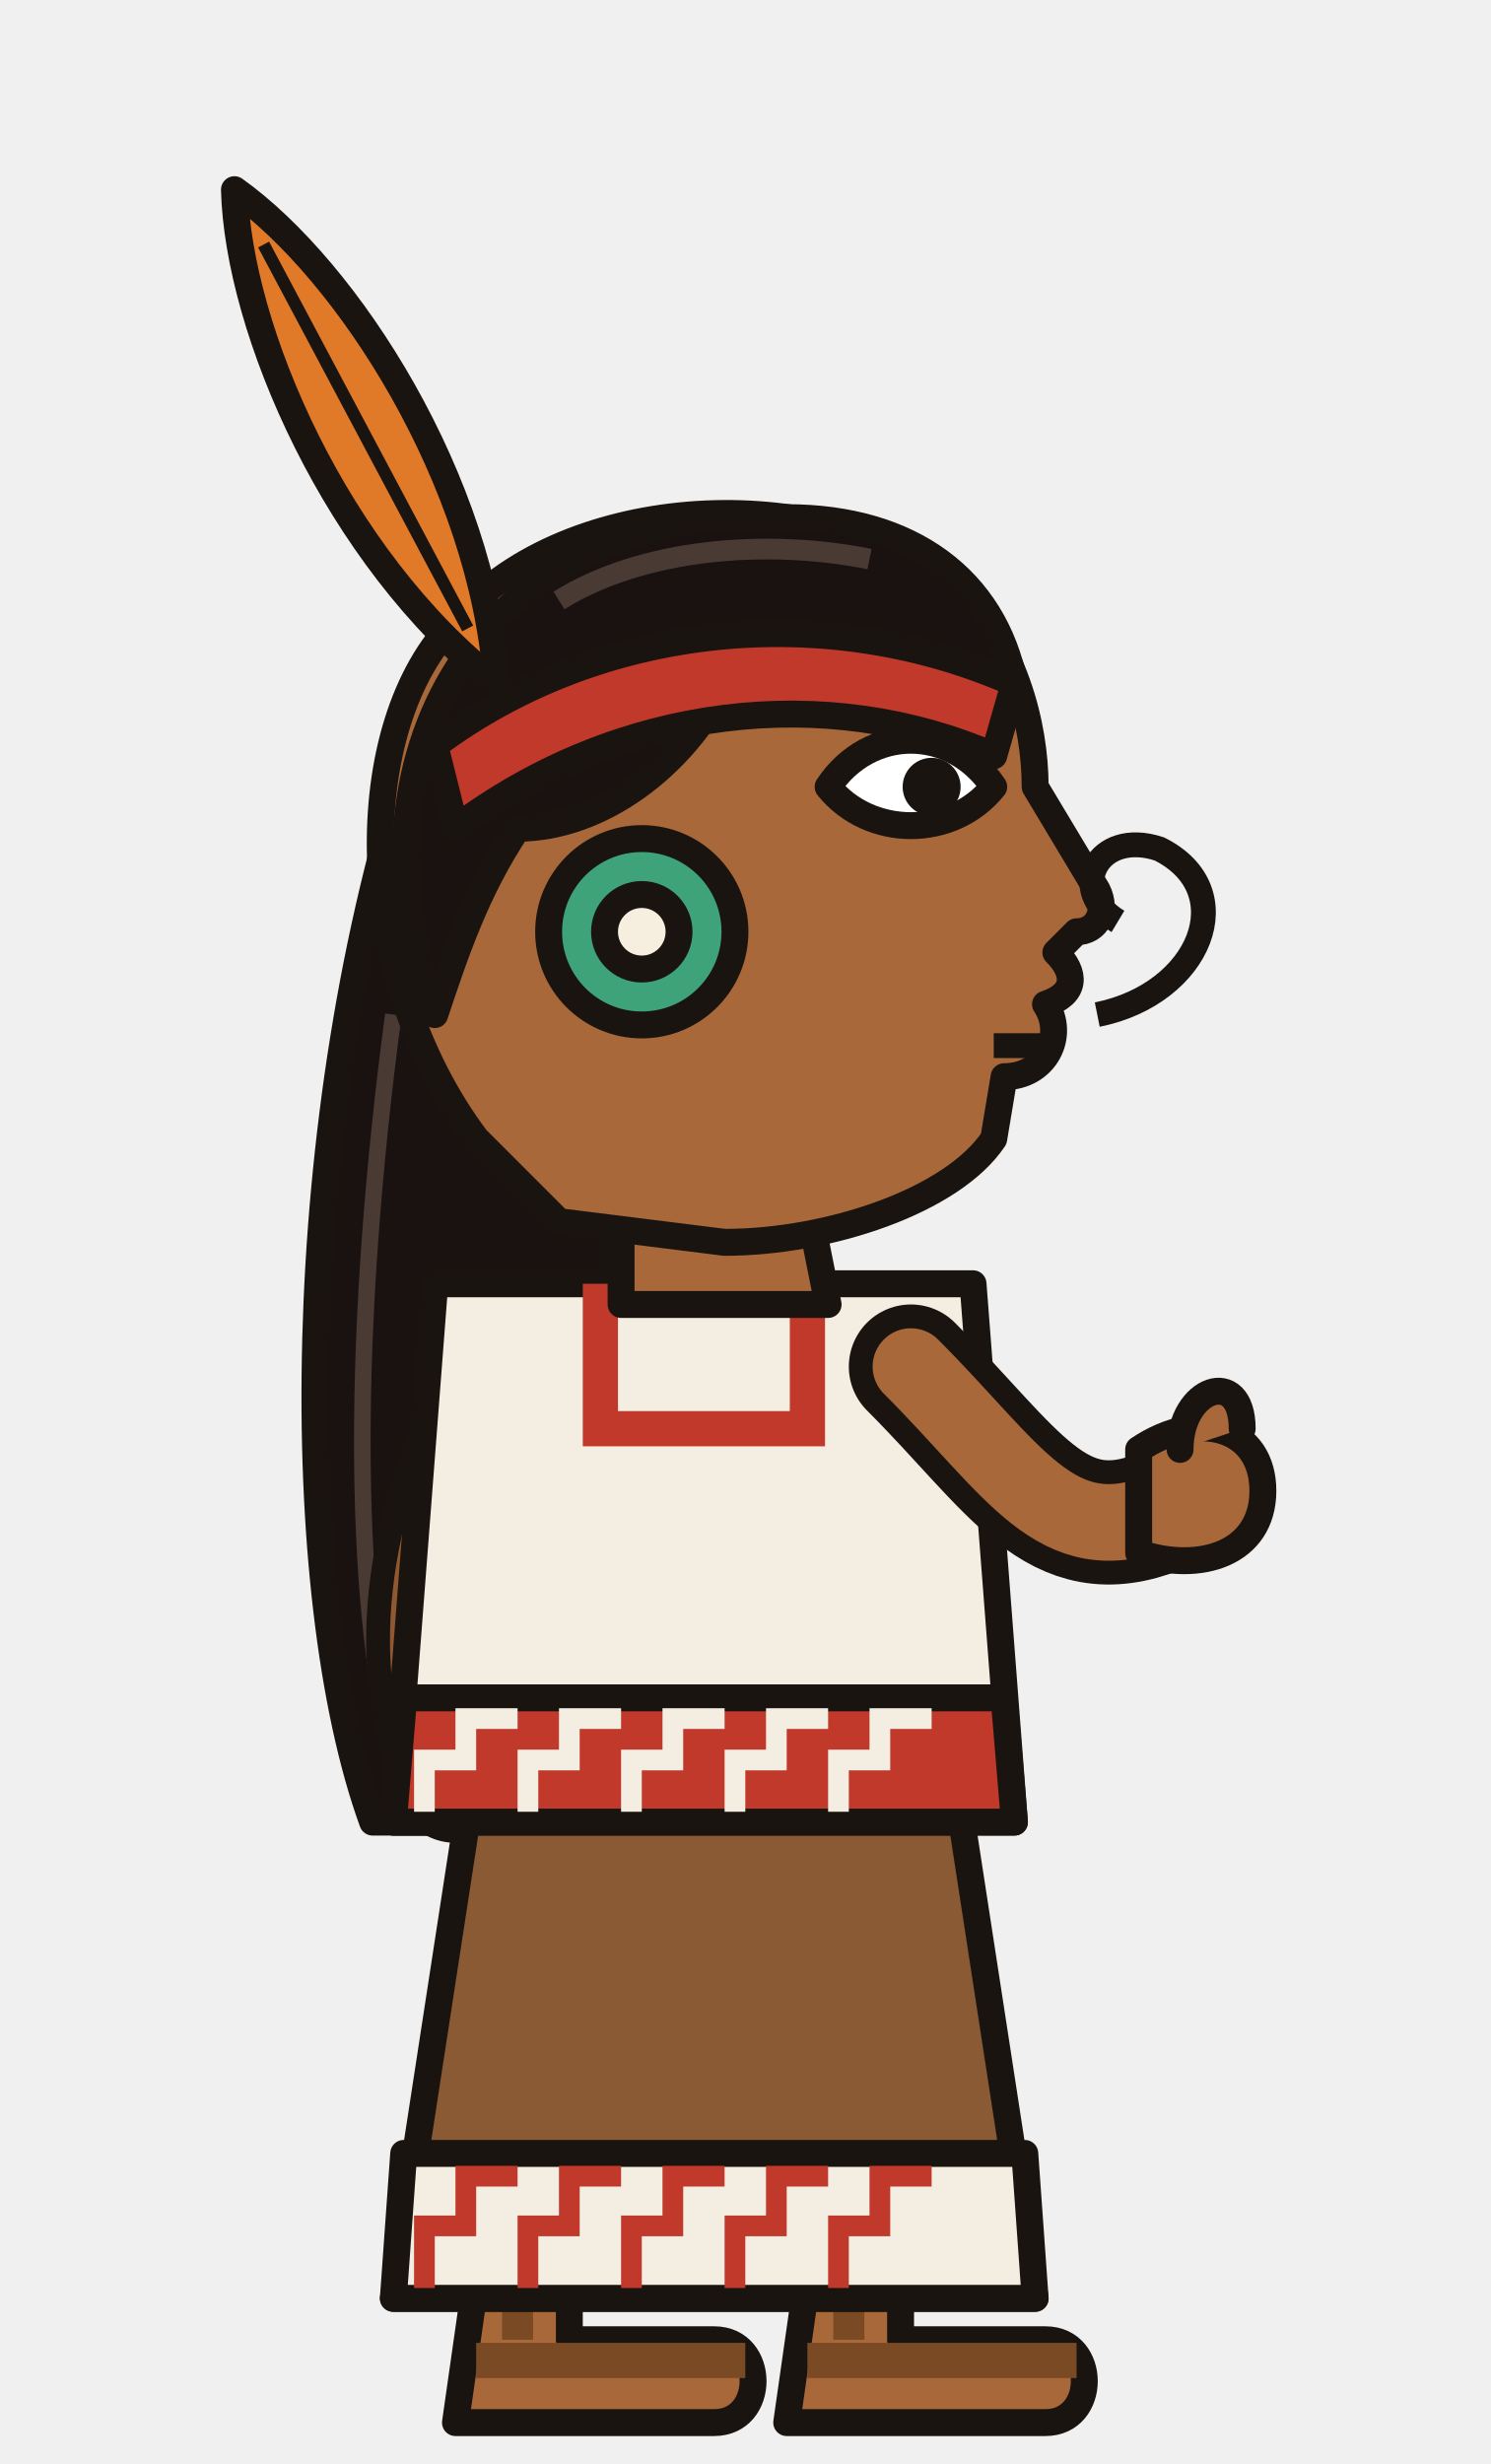
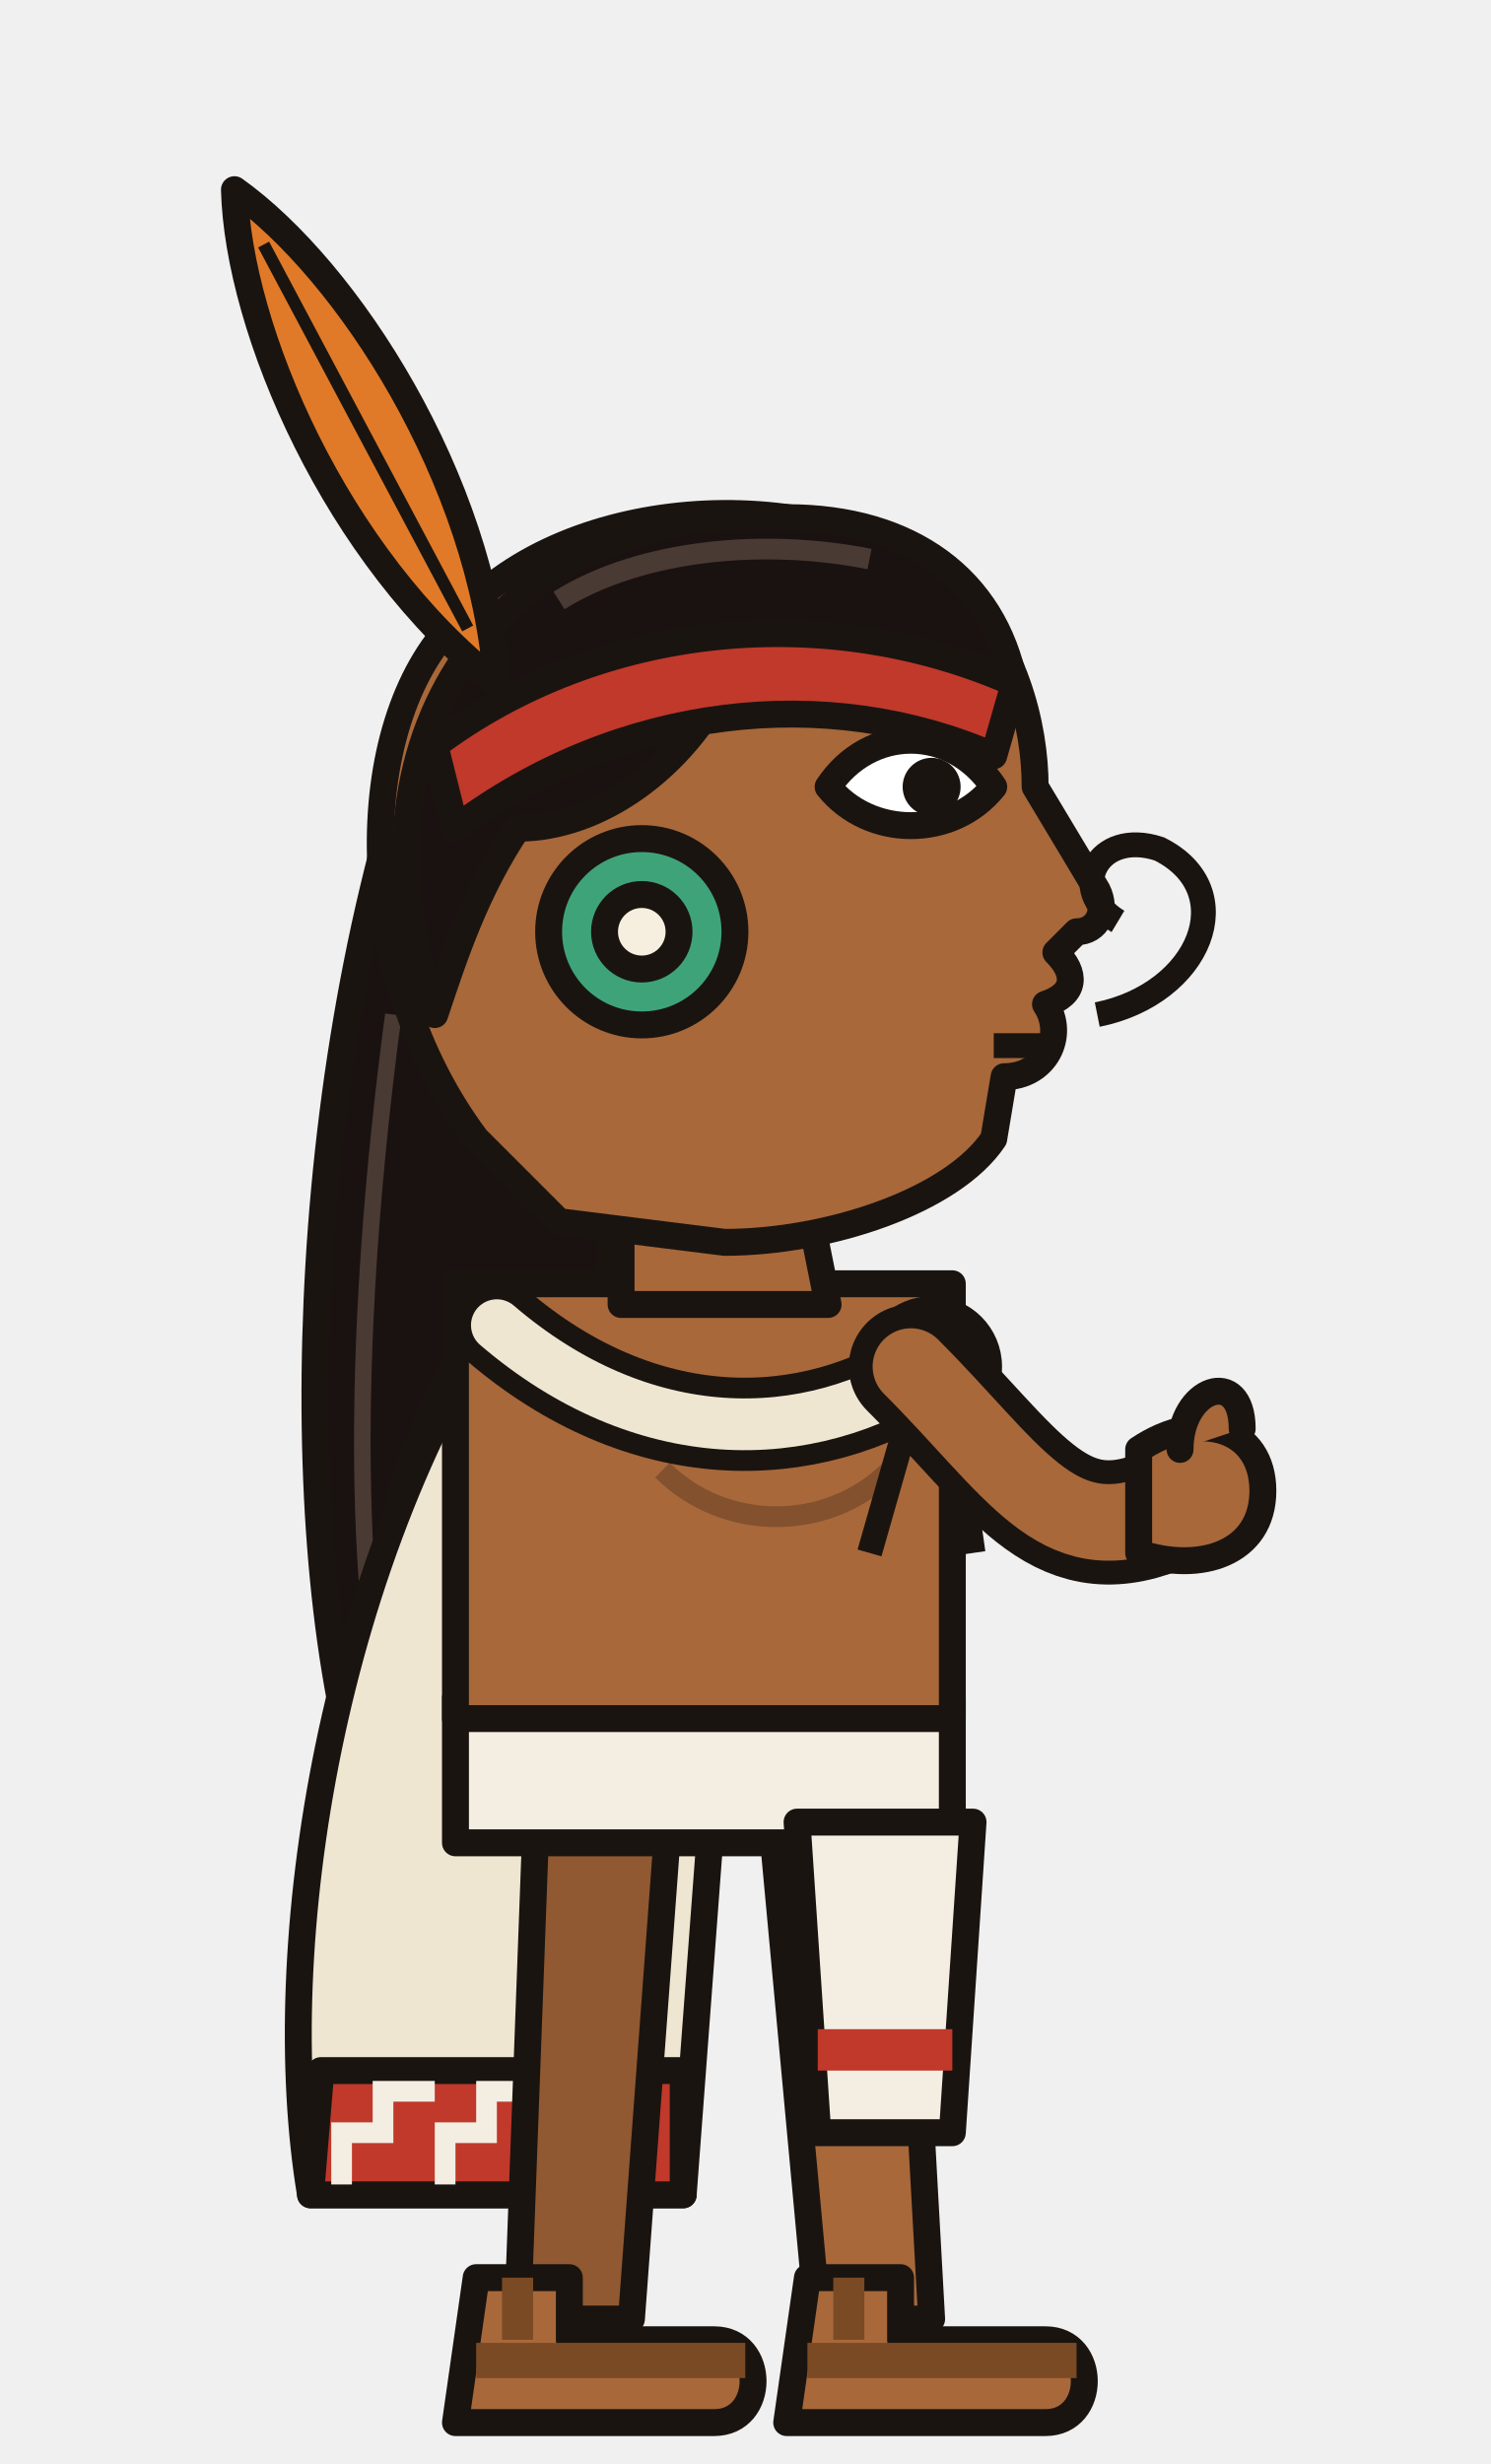
<svg xmlns="http://www.w3.org/2000/svg" class="fig fig--borgia" viewBox="-4 -38 144 238" role="img" aria-label="Tú">
  <path d="M36 34 C 24 70 24 116 32 138 L58 138 C 54 110 54 70 58 52Z" fill="#1a1210" stroke="#1a1410" stroke-width="2.6" stroke-linejoin="round" stroke-linecap="round" />
  <path d="M34 60 C 30 90 30 116 34 132" stroke="#4a3a34" stroke-width="1.6" fill="none" />
  <path d="M44 96 C 36 112 36 124 40 134" fill="none" stroke="#1a1410" stroke-width="12" stroke-linecap="round" />
  <path d="M44 96 C 36 112 36 124 40 134" fill="none" stroke="#8f5831" stroke-width="7.4" stroke-linecap="round" />
+   <path d="M46 86 C 28 112 22 150 26 174 L62 174 L68 94Z" fill="#efe6d2" stroke="#1a1410" stroke-width="2.6" stroke-linejoin="round" stroke-linecap="round" />
+   <path d="M27 162 L62 162 L62 174 L26 174Z" fill="#c0392b" stroke="#1a1410" stroke-width="2.6" stroke-linejoin="round" stroke-linecap="round" />
+   <path d="M29 173 v-5 h4 v-4 h5M39 173 v-5 h4 v-4 h5M49 173 v-5 h4 v-4 h5" fill="none" stroke="#f3ede2" stroke-width="2" />
+   <path d="M48 132 L46 186 L57 186 L61 132Z" fill="#905932" stroke="#1a1410" stroke-width="2.6" stroke-linejoin="round" stroke-linecap="round" />
+   <path d="M70 132 L75 186 L86 186 L83 132Z" fill="#a8683a" stroke="#1a1410" stroke-width="2.6" stroke-linejoin="round" stroke-linecap="round" />
  <path d="M42 182 h9 v6 h14 c 5 0 5 8 0 8 h-25Z" fill="#a8683a" stroke="#1a1410" stroke-width="2.6" stroke-linejoin="round" stroke-linecap="round" />
  <path d="M42 190 H68" stroke="#7a4a24" stroke-width="3.4" />
  <path d="M46 182 v6" stroke="#7a4a24" stroke-width="3" />
  <path d="M74 182 h9 v6 h14 c 5 0 5 8 0 8 h-25Z" fill="#a8683a" stroke="#1a1410" stroke-width="2.6" stroke-linejoin="round" stroke-linecap="round" />
  <path d="M74 190 H100" stroke="#7a4a24" stroke-width="3.4" />
  <path d="M78 182 v6" stroke="#7a4a24" stroke-width="3" />
-   <path d="M42 132 H88 L96 184 H34Z" fill="#8a5a34" stroke="#1a1410" stroke-width="2.6" stroke-linejoin="round" stroke-linecap="round" />
-   <path d="M35 170 H95 L96 184 H34Z" fill="#f3ede2" stroke="#1a1410" stroke-width="2.6" stroke-linejoin="round" stroke-linecap="round" />
-   <path d="M37 183 v-6 h4 v-4.8 h5M47 183 v-6 h4 v-4.8 h5M57 183 v-6 h4 v-4.8 h5M67 183 v-6 h4 v-4.8 h5M77 183 v-6 h4 v-4.8 h5" fill="none" stroke="#c0392b" stroke-width="2" />
-   <path d="M38 86 H90 L94 138 H34Z" fill="#f3ede2" stroke="#1a1410" stroke-width="2.6" stroke-linejoin="round" stroke-linecap="round" />
-   <path d="M54 86 V100 H74 V86" fill="none" stroke="#c0392b" stroke-width="3.4" />
-   <path d="M35 126 H93 L94 138 H34Z" fill="#c0392b" stroke="#1a1410" stroke-width="2.6" stroke-linejoin="round" stroke-linecap="round" />
-   <path d="M37 137 v-5 h4 v-4 h5M47 137 v-5 h4 v-4 h5M57 137 v-5 h4 v-4 h5M67 137 v-5 h4 v-4 h5M77 137 v-5 h4 v-4 h5" fill="none" stroke="#f3ede2" stroke-width="2" />
+   <path d="M40 126 H88 L88 140 H40Z" fill="#f3ede2" stroke="#1a1410" stroke-width="2.6" stroke-linejoin="round" stroke-linecap="round" />
+   <path d="M73 138 L90 138 L88 168 L75 168Z" fill="#f3ede2" stroke="#1a1410" stroke-width="2.6" stroke-linejoin="round" stroke-linecap="round" />
+   <path d="M75 160 H88" stroke="#c0392b" stroke-width="4" />
+   <path d="M40 86 H88 L88 128 H40Z" fill="#a8683a" stroke="#1a1410" stroke-width="2.6" stroke-linejoin="round" stroke-linecap="round" />
+   <path d="M60 104 C 66 110 76 110 82 104" stroke="#83512d" stroke-width="2" fill="none" />
+   <path d="M44 90 C 58 102 74 102 86 94" stroke="#1a1410" stroke-width="9" fill="none" stroke-linecap="round" />
+   <path d="M44 90 C 58 102 74 102 86 94" stroke="#efe6d2" stroke-width="5" fill="none" stroke-linecap="round" />
+   <circle cx="86" cy="94" r="5.5" fill="#efe6d2" stroke="#1a1410" stroke-width="2.6" stroke-linejoin="round" stroke-linecap="round" />
+   <path d="M84 98 L80 112 M88 98 L90 112" stroke="#1a1410" stroke-width="2.4" />
  <path d="M56 76 L56 88 L76 88 L74 78" fill="#a8683a" stroke="#1a1410" stroke-width="2.6" stroke-linejoin="round" stroke-linecap="round" />
  <path d="M42 72 C 30 56 30 32 40 22 C 50 10 74 8 88 18 C 94 24 96 32 96 38 L102 48 C 103 50 102 52 100 52 L98 54 C 100 56 100 58 97 59 C 99 62 97 66 93 66 L92 72 C 88 78 76 82 66 82 L50 80Z" fill="#a8683a" stroke="#1a1410" stroke-width="2.6" stroke-linejoin="round" stroke-linecap="round" />
  <path d="M76 38 C 80 32 88 32 92 38 C 88 43 80 43 76 38Z" fill="#fff" stroke="#1a1410" stroke-width="2.6" stroke-linejoin="round" stroke-linecap="round" />
  <circle cx="86" cy="38" r="2.8" fill="#1a1410" />
  <path d="M76 29 Q84 25 92 29" stroke="#1a1410" stroke-width="2.4" fill="none" />
  <path d="M92 63 h6" stroke="#1a1410" stroke-width="2.4" />
  <circle cx="58" cy="52" r="9" fill="#3fa37a" stroke="#1a1410" stroke-width="2.6" stroke-linejoin="round" stroke-linecap="round" />
  <circle cx="58" cy="52" r="3.6" fill="#f6efe0" stroke="#1a1410" stroke-width="2.6" stroke-linejoin="round" stroke-linecap="round" />
  <path d="M38 60 C 28 32 46 10 72 12 C 84 12 92 18 94 28 C 84 24 74 24 66 28 C 62 36 54 42 46 42 C 42 48 40 54 38 60Z" fill="#1a1210" stroke="#1a1410" stroke-width="2.6" stroke-linejoin="round" stroke-linecap="round" />
  <path d="M50 20 C 58 15 70 14 80 16" stroke="#4a3a34" stroke-width="2" fill="none" />
  <g transform="rotate(-28 44 28)">
    <path d="M44 28 C 36 10 38 -14 44 -26 C 50 -14 52 10 44 28Z" fill="#e07a28" stroke="#1a1410" stroke-width="2.6" stroke-linejoin="round" stroke-linecap="round" />
    <path d="M44 22 V-20" stroke="#1a1410" stroke-width="1.2" />
  </g>
  <path d="M38 34 C 54 22 76 20 94 28 L92 35 C 76 28 56 30 40 42Z" fill="#c0392b" stroke="#1a1410" stroke-width="2.6" stroke-linejoin="round" stroke-linecap="round" />
  <path d="M84 94 C 94 104 98 112 108 108" fill="none" stroke="#1a1410" stroke-width="12" stroke-linecap="round" />
  <path d="M84 94 C 94 104 98 112 108 108" fill="none" stroke="#a8683a" stroke-width="7.4" stroke-linecap="round" />
  <path d="M106 102 C 112 98 118 100 118 106 C 118 112 112 114 106 112 Z" fill="#a8683a" stroke="#1a1410" stroke-width="2.6" stroke-linejoin="round" stroke-linecap="round" />
  <path d="M110 102 C 110 96 116 94 116 100" fill="#a8683a" stroke="#1a1410" stroke-width="2.6" stroke-linejoin="round" stroke-linecap="round" />
  <path d="M102 60 c 10 -2 14 -12 6 -16 c -6 -2 -9 4 -4 7" fill="none" stroke="#1a1410" stroke-width="2.4" />
</svg>
